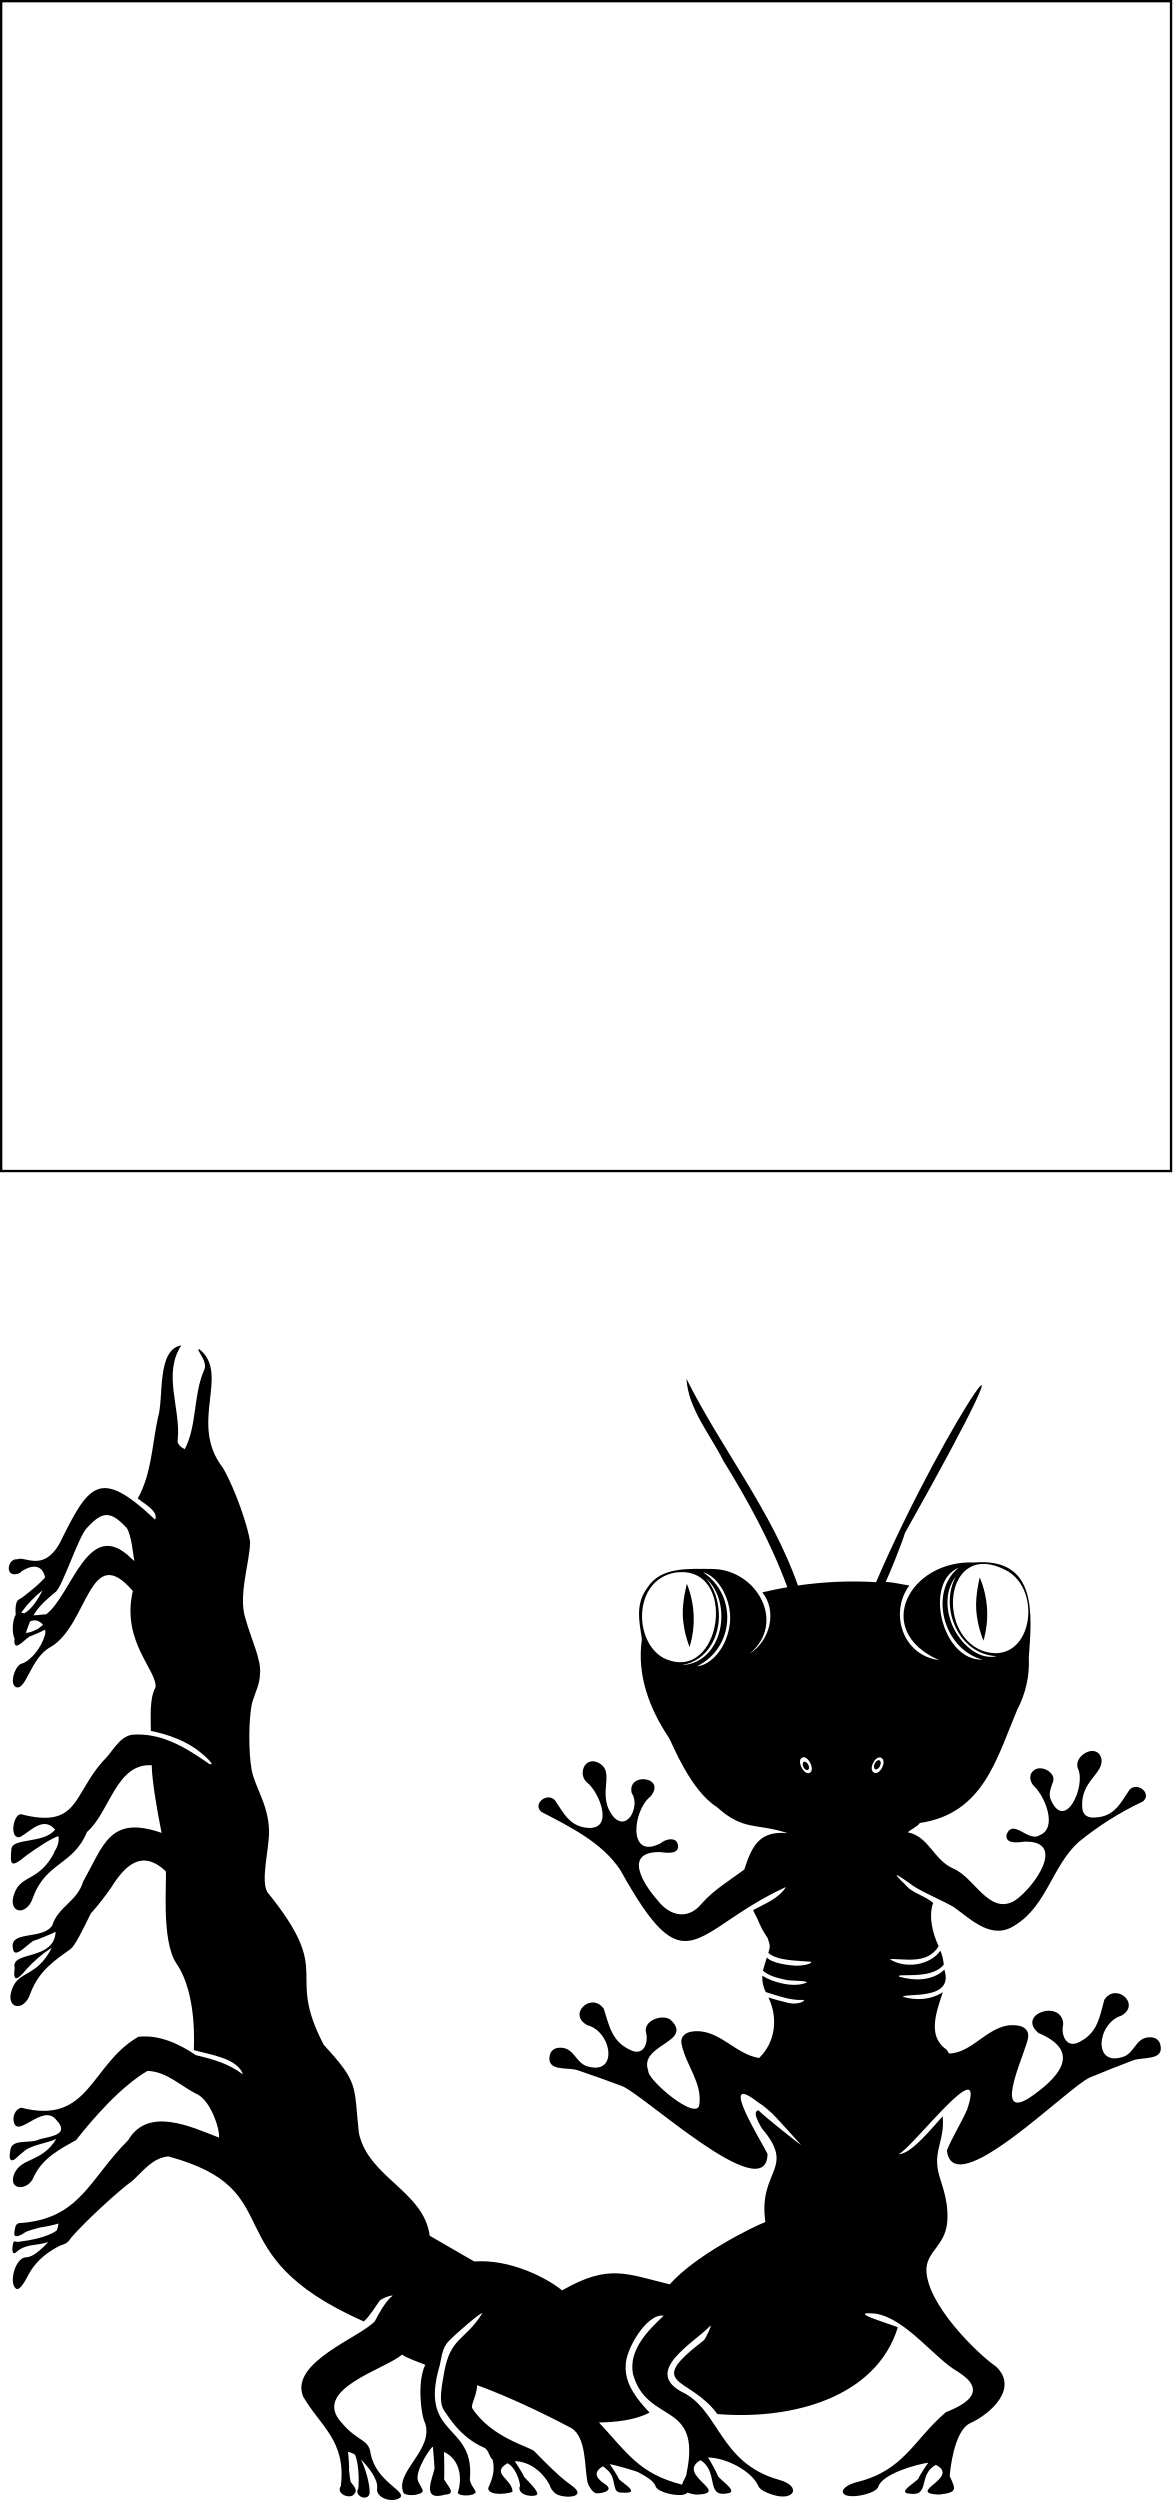
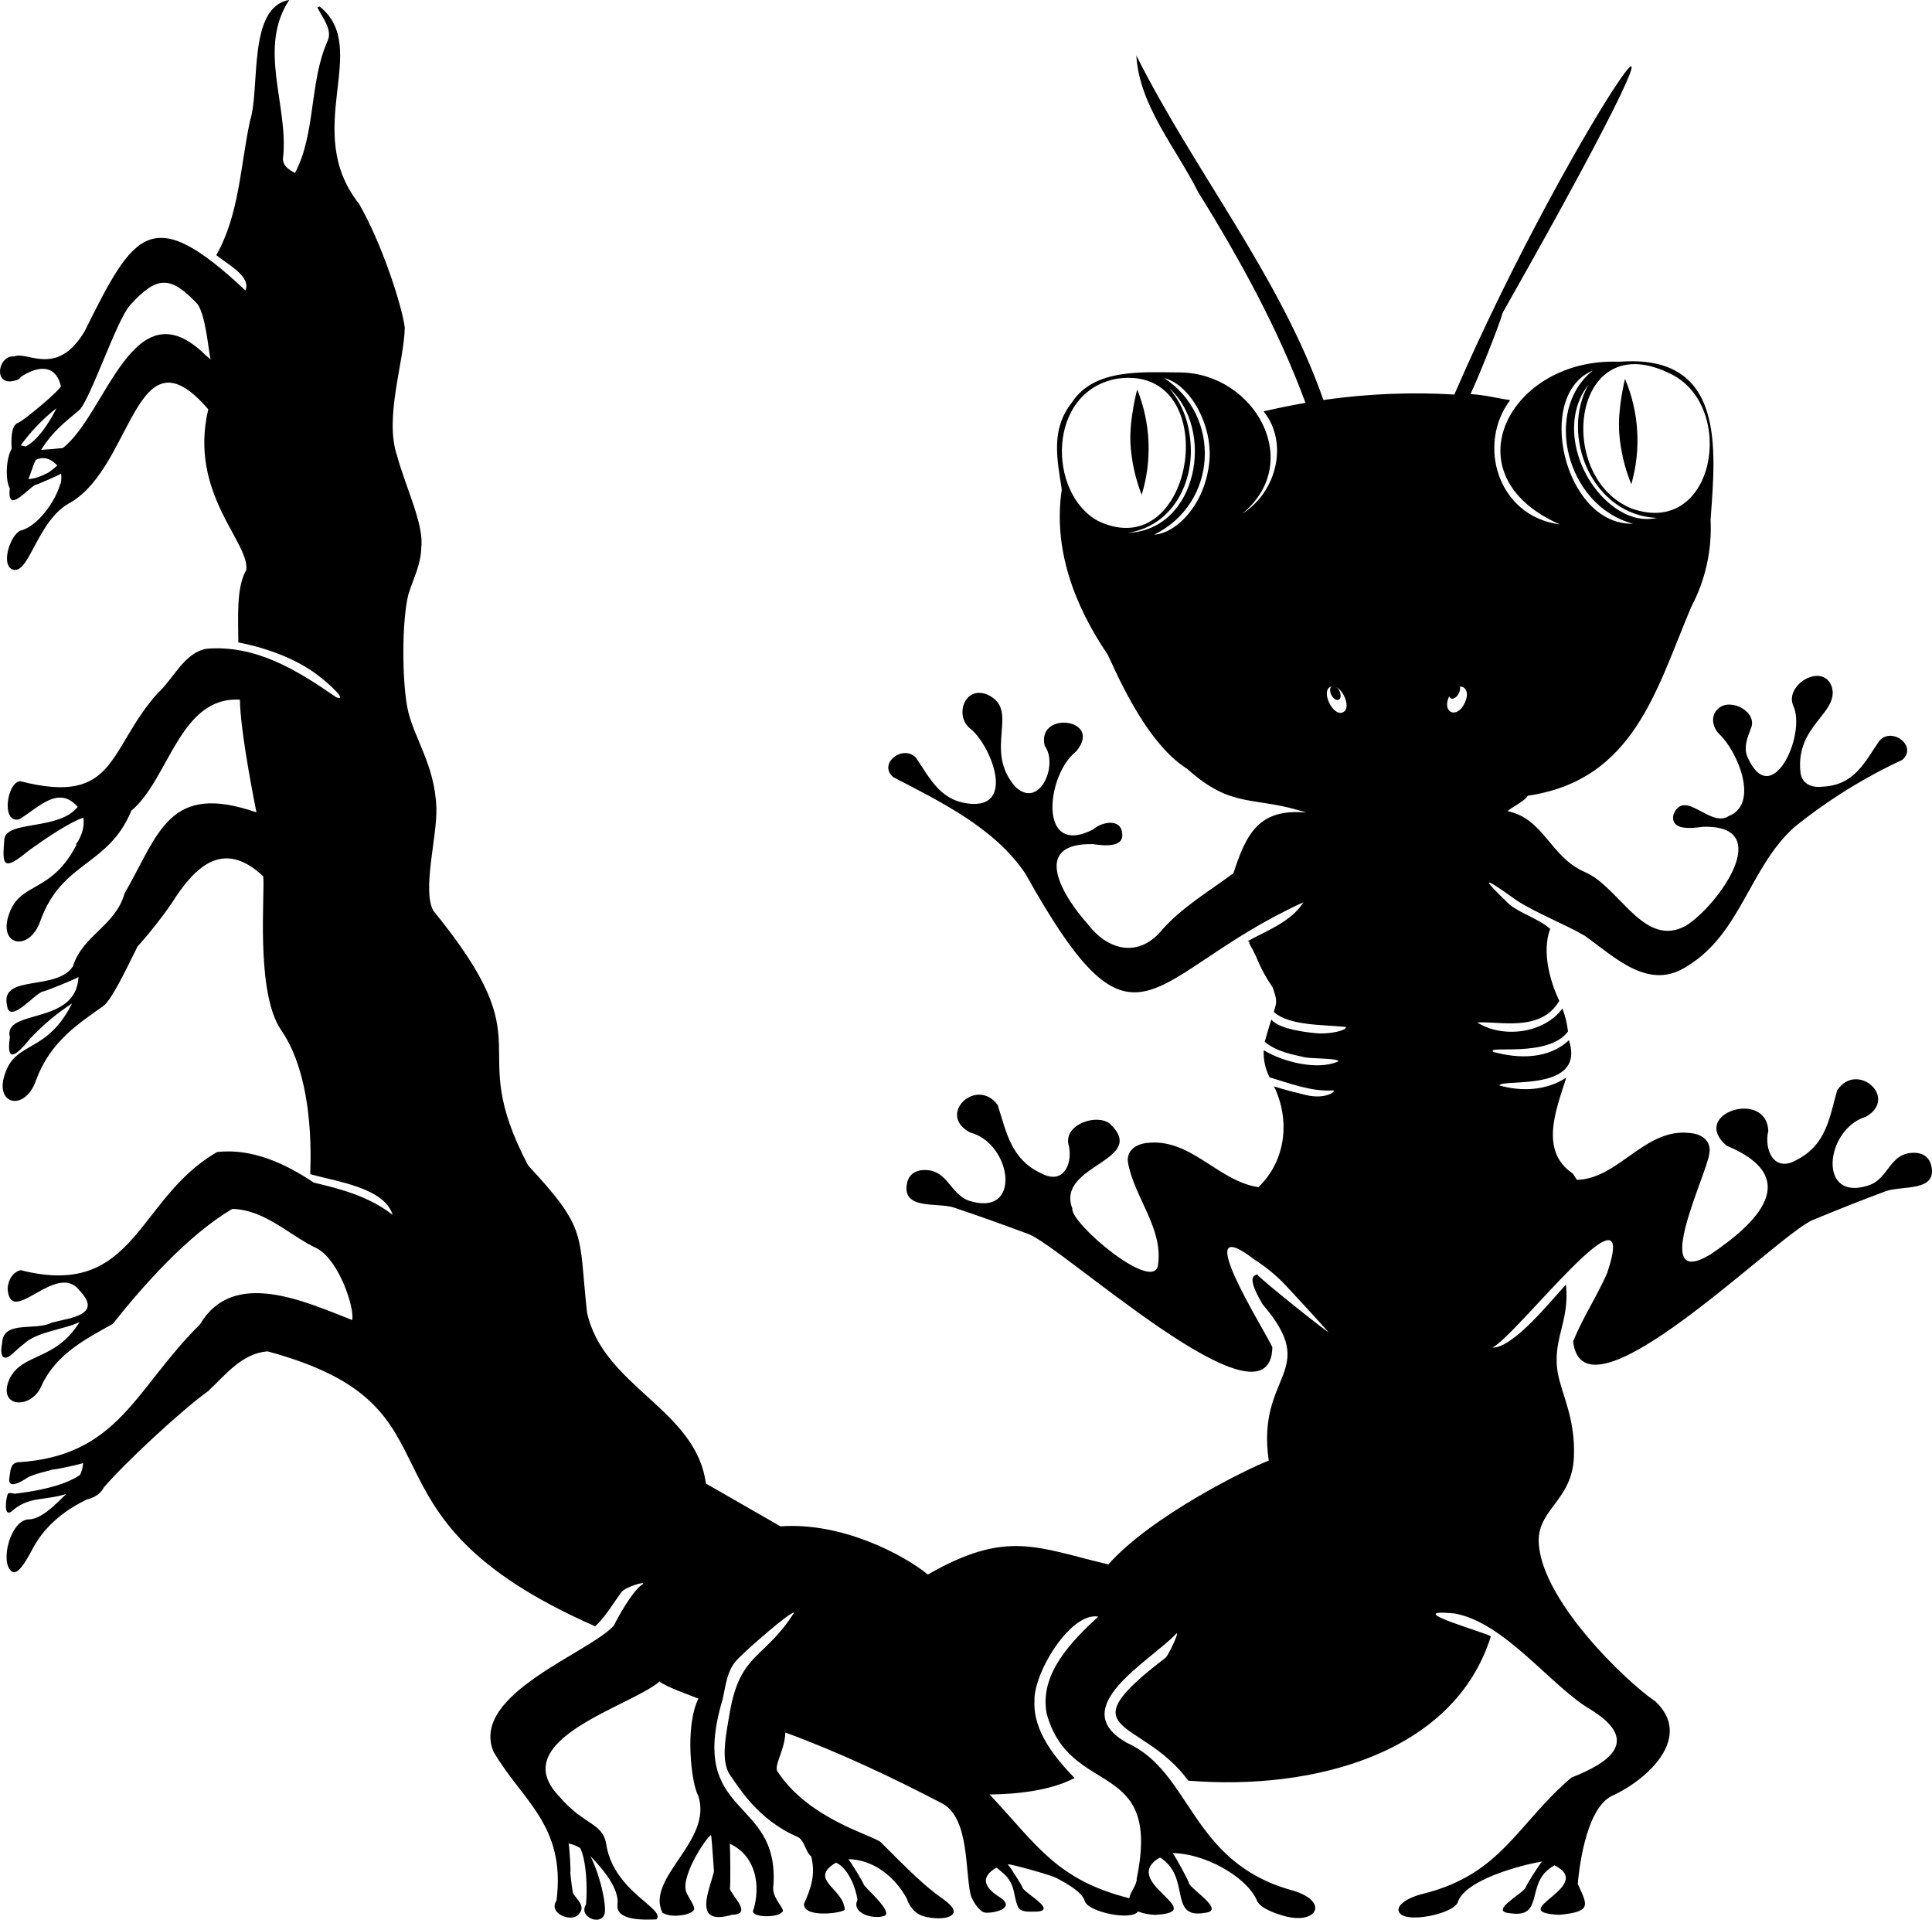
- <svg xmlns="http://www.w3.org/2000/svg" viewBox="0 0 1002 2137">
-   <defs>
-     <style>.cls-1{fill:none;stroke:#000;stroke-miterlimit:10;stroke-width:2px;}</style>
-   </defs>
-   <g id="base">
-     <rect class="cls-1" x="1" y="1" width="1000" height="1000" />
-   </g>
-   <g id="Newtapede">
-     <ellipse cx="749.27" cy="367.85" rx="4.21" ry="2.5" transform="translate(93.75 2024.4) rotate(-64.32)" />
-     <ellipse cx="688.15" cy="368.81" rx="2.32" ry="3.9" transform="translate(-91.53 1485.24) rotate(-26.41)" />
-     <path d="M836.77,207.75s-3.78,14.8-3,27.27A87.12,87.12,0,0,0,840,261.77a81.25,81.25,0,0,0-3.18-54Z" transform="translate(0.69 1140.69)" />
-     <path d="M586.45,213.14s-4,14.74-3.49,27.21a86.85,86.85,0,0,0,5.78,26.85,81,81,0,0,0-2.29-54.06Z" transform="translate(0.69 1140.69)" />
-     <path d="M186.5,686.11v0a.07.07,0,0,1,0,.05Z" transform="translate(0.69 1140.69)" />
-     <path d="M991.15,607c-1.24-4.59-5-6.77-10.64-6.13-10.21,1.13-11.27,12.4-20.12,16.24-27.5,10.19-23.47-28.55-2.51-34.8,17-9.75-4.56-28.79-14.59-13.6-3.93,14-5.44,28-20.94,35.87-11.61,6.54-16.39-5.94-14.18-15-.85-21.63-40.2-9-21.33,7.49,39.42,16.5,15.72,39.74-8.38,56-31.1,18.6-1.39-41.63-.34-52,1.07-5.79-3.1-9.87-9.75-10.43-23.1-2.91-36.51,23.61-57.79,24-.62-1.11-1.37-2.15-2.05-3.22l0,0c-16.88-11.49-8.83-32-3.32-49.22-10,6.61-22.72,7.31-34.1,4,1.17-3.6,44.32,3.75,35.43-23.22-10.22,9.81-25.64,9.65-38.63,6-3.57-3.56,28.1,3.23,38.16-10.44a47.68,47.68,0,0,0-2.83-11.81C794,539.56,773,542.37,759.8,534c10.85-.88,32.33,5.32,41.84-11.13-5.09-10.67-8.86-25.61-4.66-36.95-6.18-5.31-14.26-7.43-20.65-12.36-12.88-12.55-16.56-16.79,3.84-2,10.82,6.84,23.78,11.73,34.44,17.93,15.43,11,32.74,28.84,52.52,15.4,27-16.62,31.62-50.65,54.23-71.05a265,265,0,0,1,55-34.67c8-6.84-4.86-17.1-11.52-10-7.59,11.11-12.71,22.94-29.07,23.7-6.53.79-10.88-2.14-11.3-7.89-2.25-23.54,19.48-29.7,16.13-43-4.16-13.23-24.11-1.82-19.88,9.11,7.2,14.47-11.06,55.17-23.42,26.11-1.74-4.87.2-9.49,1.89-14.12C903,374.58,888.74,367,882.55,373c-3.86,3.25-3.18,9.3.73,13.15,9.37,9,20.39,35.84,4.62,41.93-9.51,6.23-22.38-14.51-28.1-.84-1.78,8.45,9.31,7.13,14.83,6.33,37.82-1.31,7.76,40.53-8.45,50.72-21.52,12-34-20.2-51.77-27.61-17.32-7.6-20.81-27.45-39.19-31.14,2.4-2.24,8.56-4.94,10.31-7.92,54.45-8,65.66-55.1,83.38-97A86.54,86.54,0,0,0,878.75,276c2.64-36.61,7.72-85.4-46.65-81.08-55.19-2.35-87.68,58-30.12,83.45-31.75-4.17-42.42-41.07-25.34-63.78-8.29-1.22-12-2.52-20.22-3.1,2.75-5.54,14.17-33.72,16.41-41.76,130.64-232,36.4-100.08-24.64,42a329.33,329.33,0,0,0-66.81,2.87c-22-63.28-65.71-117.27-95.3-176.75,1.53,25.86,20.17,47.31,31.59,70.23,20.87,33.7,40.88,70.36,54.65,108-7.13,1.22-14.25,2.7-21.36,4.36,12.72,15.76,7,41.19-11,52.56,32-26.35,6.39-72-31.49-72.53-19.08-.09-44-2.24-55.34,15.47-11,13.92-7.44,29.06-5.12,44.61-4.47,30.38,6.27,59.22,23.32,84.58,2.24,3.71,18,44.55,40.63,58.73,23.22,21,33.74,13.53,60.68,22.44-24-2.3-30.58,10.72-37.13,31.11-12.3,9.17-25.92,17.28-36,28.64-11.71,14.76-27.51,11.5-38.12-2.42-12.45-13.93-29.76-41.85,2.51-41.16,5.52.81,16.6,2.13,14.82-6.32-1.24-7.1-10.79-4.81-14.71-1.2-28.5,14.68-23.73-28.26-8.77-39.9,14.5-17-20.27-21.35-15.93-3,7.1,9.56-2.5,32.71-14.9,21.09-16.94-19.45,3-39.66-14.53-47.47-11.8-4.59-16.62,11.48-8.34,17.67,9.85,8,22.64,39.08,1.19,38.5-16.33-.75-21.5-12.61-29.07-23.71-6.62-7.08-19.6,3.14-11.51,10,24.4,12.72,51.84,26.23,67.31,49.49,57.42,103.47,61.21,51.66,141.68,14.7-5.95,9.72-18,14.28-27.9,19.66-1.51.76,1.75.32.19,1.11,6.57,12,4,10.62,12.12,23,2.49,7.26,1.94,7.38.52,12.5,7.75,7.07,25.17,6.5,35.23,7.56,4.25-.22-.48,3.46-11.78,3.46-5.71-.36-20.49-2-24.69-7.09-1,2.81-3.26,10.85-3.36,11.36,5.66,4.9,13.37,6.38,20.55,8,3.46.68,18.52.48,16.79,2.16-10.74,4.62-28,.18-37.88-5.83a27.77,27.77,0,0,0,2.94,13.9c10.32,3.09,21,7.34,32,6.74,3-.38-2.6,5-13.57,2.33-5.42-1.33-10.83-2.71-16.14-4.42,8.33,17.17,6.16,38.1-7.95,51.71-20.78-3.11-34.49-25.49-57-22.65-6.62.78-10.61,5-9.29,10.75,3.48,17.61,17.79,33.15,15.19,51.67-1.81,15.14-44.65-21.13-43.66-28.85-8.53-22.56,39.26-24.26,19.14-43.49-6.72-5.24-22.86.22-21.2,10.14,2.61,9-1.64,21.63-13.52,15.48-15.81-7.29-17.94-21.25-22.46-35.15-10.57-14.79-31.45,4.83-14,14.07,21.2,5.53,26.92,44.13-1,34.87-9-3.55-10.55-14.77-20.81-15.57-5.61-.45-9.32,1.85-10.37,6.48-3,14.11,15.16,10,23.61,12.63,12.69,4.26,25.26,8.82,37.75,13.5,16.41,5.13,123.8,105.43,124.82,58.23-4-8.85-43.39-71.48-9-44.87A83.34,83.34,0,0,1,662.4,669h0c7.24,7.85,14.43,15.68,21.48,23.66,1.64,1.91-31.82-24.65-36.39-29.58-.65,1-6.06,0,2.89,15.36,30,35.11-3.27,35.4,3.17,80.27-9.95,3.74-59.45,28-81.74,53.25-36.44-8.66-51.75-18.07-92,5.19-12.76-10.5-44.4-27.05-75.1-24.71l-38.07-22c-5-38.25-52.55-49.72-60.57-87.92-4.4-40.4.49-42.31-30-75.24-33.76-64.69,10.15-58.55-48.34-130.74-5.76-10.5,2-38,1.56-52.57-.66-22.62-12.15-36.8-14.93-52.13-2.57-14.21-2.8-43.49.62-57.57,2.93-9.32,6.38-15.41,6.57-24.07,1.46-11.8-7.84-30.47-12.39-47.25-6.55-19.59,3.74-48.3,3.94-65.63-1.5-11.58-11.84-43.49-23.29-63.41C160.14,76,196.4,34,169.79,12.62l-1.15.48c2.72,5.57,7.87,11.48,5.17,17.31-9.33,21-6,47.71-16.59,67.66-3.59-1.86-6.92-4.4-5.93-8.78,2.4-26.67-13-55.52,3-80-21.41,3.67-14.71,45.37-20,61.9-5,23.26-5.45,48.09-17.21,69,5.15,4.37,18,10.89,14.83,18.12-48.06-45.41-56.68-30.19-82,21-14.22,23.9-29.3,9.82-35.84,12.87-7.68-.9-10.71,13.28-1.9,12.83,1.88-.36,4.16-.45,5.22-2.28,7.35-5,17.46-7.64,20.4,4.58l.12-.08c.27,1.73-19,17.92-21.89,19-3.87,1.2-3.56,9.74-3.3,13.39-2.9,4.71-3.33,16-1,20.24-1.4,13.57,8.45.69,13.13-1.82.55.11,11.59-4.76,13.06-5.74a13.38,13.38,0,0,1-.28,5.21l-.17.16c-2.46,8.86-11,20.91-19.36,23.64-5.66.8-11.33,17.75-5,20.17,8.54,3.24,12.51-25.51,29.57-34.34,32.13-18.91,33.06-91.29,70.19-47.82-10.13,43.13,21.2,68.2,19.38,82.41-5.23,9.17-4,24.8-4,37.19,14.8,2.89,31.13,8.84,42.6,18.51h0c3.33,2.51,13.7,12,7.27,9.62-19.85-13.84-40.91-27-66.14-24.87-11.47,2.14-16.77,15.46-24.86,22.77-25.56,28.8-20.59,57.9-70,45.12-6.75.33-10,21.91-.52,19.56,9.93-6,19.91-17.72,29.83-6.41-9.5,12.3-36.33,6.79-37.39,16.64-1.16,13.69-.64,16.64,12.43,5.82,8-5.76,20.22-14.26,27.81-16.9.85,4.77-1,10.07-4,14l.7-.47c-12.85,25.51-28.6,19.16-34.41,35.5-6.33,16.88,10.4,20.19,15.88,3.72,11-30.63,34.48-27.67,46.26-56.3,19.27-16.26,24.66-58.86,55.31-57,.17,13.73,5,40.65,8.42,57.8C93,410.62,88.06,436.4,70.34,467.72,65.45,484.62,49,489,44,505.16c-8.5,12.9-37.42,3.7-33.54,20.16,1.27,9.73,14.29-6.4,18.2-7.29.76.14,16.14-6.16,18.19-7.43-1.16,25.13-38.68,16-35,30.92C10,555,15,551.16,22.23,542.24a113.69,113.69,0,0,1,21.36-18.09c-12.76,25.58-28.25,19.16-34,35.49-6.25,16.82,10.22,20.25,15.67,3.72,7.26-19.56,21.09-28.5,34.38-38,3.83-2.92,10.46-16.45,17.29-30.4A225.38,225.38,0,0,0,94.21,473c11.69-18.74,26.19-33.59,46.8-14.14,1.16,6.76-4.22,59.43,9.15,78.9,18.57,27.06,14.52,73.82,14.86,74,13.81,3.84,37.67,7,41.95,20.82-12-9.3-25.57-13.06-40.21-16.52-14.17-9.6-31.41-17.75-49.24-15.69C76.37,624.14,76.19,676,17.47,661c-3.85.75-6.52,4.94-6.71,9.55,1.54,20.51,25-14.84,36.83,1.08,11.47,12.24-4.33,13.74-14.23,16.24-8.31,4.53-25-1.37-25.35,10.55-.68,3-.84,7.14,1.29,7.48,2.52.4,5.23-3.66,9.62-6.88,6.82-6.58,20.47-7.38,28.55-11.39-12.53,20.33-29.2,15.63-35.75,29.29-6.51,15,11.61,15.77,16.49,3.07,7.58-16.2,22.82-23.87,36.19-31.38C79,670,102.5,643,125.34,629.52c16.9.49,28.83,13.5,43.39,20.39,11.29,6.55,18.72,30.15,17.76,36.24v0l0,.09a.07.07,0,0,0,0-.05c0,.11-.05.23-.06.34-24.17-9.47-60.64-26.68-77.52,2.18-33.37,33.18-41.17,67.79-93.28,70.92-3.13.75-3.36,3.3-4,7.87-1.05,6.39,6.08,2.07,9.21,0,2.45-1.66,11.58-3.76,13.18-4.26.56.27,13.42-2.5,15.21-3.26A17.43,17.43,0,0,1,47.75,766c-8.41,5.94-23.55,8.53-33,9.65.23.34-3.49-1-3.9.2-1.14,3.23-2,11.77,1.86,9,8.86-8,16.25-5.42,27.86-9-5.44,5.49-12.59,12.92-19,13-9.2.19-14.88,21.82-8.73,26.69,3.05,2.4,7.36-5.28,10.69-11.59,7.18-13.57,18.6-20.85,27.44-25.21,1-.5,6.12-1.05,8.92-6.36C70.36,760,99.35,732.85,113,723.07c8.87-8.3,17-19.3,30.28-20.44,107,29.12,35.78,83,167,141.06,4.92-4.29,9.43-12,13.33-17.39,2.22-3.07,13.7-6.06,10.79-4.13-5.39,3.79-12.73,17.39-14.53,21.13-12.31,14-73.2,35.17-61.46,64.54,14.27,25,37.11,37.74,32.21,76.6-4.51,6.61,8,11.59,11.36,6.9,3.8-4-1.1-7.45-3-10.77-.75-3.74-1.17-9.14-1.36-10.35.36-.49-.4-13.26-.88-15.1a18.57,18.57,0,0,1,5.94,2.39c4.2,8.93,3.27,28.34,2.82,29.12h0c-3.71,6.2,7.48,10.79,9.45,4.91,1.26-2.57-1.08-17.63-7.07-29.89,6.32,6.51,14.75,16.78,13.79,24.62-1.26,8.88,14,12.91,19.91,7.81,4.76-5.5-21.14-13.82-25.47-37.61-1.56-12.4-10.89-9.82-24.43-25.83C264.39,901.69,328.5,884.79,343,872c3.59,2.83,15.49,7,19.82,8.75-7.18,14.46-3.52,43.87-.17,49.64,7.89,23.32-26.95,42.19-18.19,60.21,4.79,3.12,15.63,1,16.17-1.77.35-1.78-3.13-6.38-4-8.85-3.21-8.65,12.39-31.17,12.73-28.95.29,1.9,1.42,18.3,1.41,18.32-1.88,8.85-11.69,28.53,9.25,22.3,10.87-.18-.54-10-1.17-13.44.44-.34.2-21.24,0-23,13.78,6.48,15.54,22.08,12.12,33.65-2.62,4.13,11.08,4.59,14.14,1.77,3.38-1.44-5.42-7-4-14.17,3.07-45.93-44.11-34.09-25.89-95.32,1.68-7.41,2.14-15.27,8-21,4.91-5.14,26.66-24.23,28.4-23.5-14.93,23.78-27.23,20.39-32.63,50.41h0c-1.74,10.68-5.17,25.22-.13,32.71,4.56,6.46,14.14,23,34.34,31.87,3.88,1.7,4,7.51,7.15,10.12,2.29,9.12,0,16.15-3.68,24.27-.46,7.89,21.62,4.51,20.77,2.8-.76-10.81-18.89-15.21-4.47-23.92,6.22,2.84,10.18,12.93,10.9,19.11-3.31,7.19,8.76,10.29,13.93,8.12,4.16-2.17-10.07-14.39-10.73-16,.17-.52-6.48-11.52-7.84-13,13.08.2,24.15,9.42,29.95,20.47.72,2.63,3.34,7.15,7.95,8.67,5.38,1.77,14.72,1.91,15.76-1.81.9-3.17-6.56-7.61-9.19-9.69-8.89-7-17.16-15.46-27.78-26.26-4.36-3.83-36.66-11.68-52.82-36.47-1.82-2.79,3.92-11.27,4.06-19.9,27.85,10.26,56,23.74,80.61,36.74,13.12,8,11.06,34.45,13.78,46.18.66,2.83,3.95,8.45,7,9.4,2.65.83,18.15-1.65,7-8.35-8.21-5.55-8-10.36-1-14.56.32-.19,3.21,2.37,4.92,4,5.06,5.62,3.7,10.16,6.3,16.26,1.64,2.49,4.53,2.32,9.75,2.21,10.1-.75-6.3-9.38-7.45-12.13.15-.5-6.29-10.76-7.6-12.14,1.81-.18,22.06,5.57,24.73,7,6.92,3.71,13.16,7.49,14.53,11.85,1.5,5.6,23.72,10.34,27.18,5.37a26.35,26.35,0,0,0,8.71,1.74c28.71-1.51-19-17,2.45-29.44,16,9.89,4.07,31.74,22.79,28.41,11-1.09-6.89-11.82-8.09-15.33.17-.63-6.81-13.59-8.24-15.33,15.57.08,36.83,11.4,42.75,23.74.9,3.35,6.16,6.18,13.14,8.23,17.8,5.55,24.7-7.45,4.56-13-51.45-14.52-50.63-60.43-83.51-75.44h0c-32.12-17.9,11.31-41.69,24.83-56,2.37-2.49-3.82,11-5.34,12.24-51.86,39.81-12.3,30.2,11.56,63.06,63.82,5.26,135.54-14,154.2-73.94,1.17-1-48.32-14.65-18.54-11.85,25.93,4.59,49.78,38.09,69.91,49.59,24.54,15.51,10,26.68-10.28,34.62-27.77,23.9-35.57,49.56-75.45,59.6-8.58,2.05-14.28,6.43-12.25,9.55,3.09,6,28.37.72,29.94-5.47,3.75-11.1,32-18.89,42.81-20.57-1.43,1.51-8.45,12.69-8.28,13.24-1.3,3.1-19.1,12.33-8.13,13.23,18.54,2.92,7.09-16.3,22.87-24.54,21.39,10.85-26.35,24,2.36,25.38,17-1.64,14.3-5,9.42-15.89.37-4.19,3.45-38.4,17.43-45.12,18.22-8.33,41.55-30.09,22.18-48.46-14.7-9.91-60.17-53.54-59.51-83.56.84-15.67,17-20.3,17.94-41.83.83-19.55-6.06-31.88-8.08-42.5-3.33-17.56,6.06-26.57,4-46-7.85,8.49-27,32.72-37.6,32.35,11.81-5.15,76.06-90.54,58.62-38.26-5.16,11.89-12.52,23-17.35,35.05,5.24,46,103.94-54.73,122.22-62.31,12.3-5.1,24.66-10.07,37.16-14.75C976.48,617.44,994.74,621,991.15,607Zm-161.3-337.3c-18.88-13.65-28.17-44.08-13.34-63-14.58,26.13,1.82,66.89,34.9,68.34C843.16,276.82,836.15,274.14,829.85,269.72Zm28.87-68.42c33.54,16.92,22.25,84-20,69C798.84,254.33,808.07,175.42,858.72,201.3Zm-39.94-1.88c-25.62,20.42-13.64,69.51,20.42,78.6C804.11,279,788.76,211.69,818.78,199.42ZM566.56,276.6c-25.69-14-26.33-66.31,9.62-73C631.32,195.48,616.56,300.61,566.56,276.6Zm47.22-38.52c-.59-10.75-3.5-20.76-11-29.65,23.61,21.11,14.74,72.71-20.94,74.27C604.68,279,614.84,257.15,613.78,238.08Zm9.55,7.54c-2,22.86-17.26,37.43-28.16,38,32.35-16,34.56-60.82,5.1-80.33C613.87,206.74,624.9,227.89,623.33,245.62ZM17.43,237.8a94.47,94.47,0,0,1,18.24-19.07C32.08,226,26.35,235.06,20,238.39,19.13,238.18,18.29,237.94,17.43,237.8Zm14.24,13.89c-4,2.11-7.12,3.25-10.36,3.44,1.42-3.12,2.24-6.86,3.78-9.84C29,243.41,32.64,244.46,36,248,36.19,248.26,33.45,250.42,31.67,251.69Zm79.82-60.31c-36.74-36.33-50.37,30.56-72.63,47.81-3.68.4-7.36.68-11,.95,5.86-9.57,12.3-14.34,19.39-20.4,5.53-5,19.14-46.22,25.81-53.73,13.87-15.49,20.8-15.34,34.52-.66,4.33,6.16,5.64,24.87,6.65,28.36C113.31,192.92,112.4,192.15,111.49,191.38Zm474.72,782c-.06,3.36-3.21,6.39-3.8,9.84-37-9.41-47.08-27.42-71.12-53.18,14-.18,31-1.93,43.27-8.45-10.15-10.64-21.18-24.16-20.4-39.53h0c-.63-14.13,18.29-45.77,32.48-43.28-13.88,12.93-30.21,29.67-26.24,49.93C552.54,932.36,599.18,910.65,586.21,973.37ZM691.36,374.76c-5,2.47-11.46-10.93-6.3-13.07C690.06,359.22,696.52,372.62,691.36,374.76Zm62.1-4.8c-3.91,8.57-12,5-7.9-3.47C749.46,357.92,757.51,361.46,753.46,370Z" transform="translate(0.69 1140.69)" />
-     <path d="M33.14,218.53" transform="translate(0.69 1140.69)" />
-   </g>
+ <svg xmlns="http://www.w3.org/2000/svg" id="Newtapede" viewBox="0 0 991.43 984.94">
+   <ellipse cx="749.27" cy="367.85" rx="4.21" ry="2.5" transform="translate(90.18 870.4) rotate(-64.32)" />
+   <ellipse cx="688.15" cy="368.81" rx="2.32" ry="3.9" transform="translate(-95.11 331.24) rotate(-26.41)" />
+   <path d="M836.77,207.75s-3.78,14.8-3,27.27A87.12,87.12,0,0,0,840,261.77a81.25,81.25,0,0,0-3.18-54Z" transform="translate(-2.88 -13.31)" />
+   <path d="M586.45,213.14s-4,14.74-3.49,27.21a86.85,86.85,0,0,0,5.78,26.85,81,81,0,0,0-2.29-54.06Z" transform="translate(-2.88 -13.31)" />
+   <path d="M186.5,686.11v0a.07.07,0,0,1,0,.05Z" transform="translate(-2.88 -13.31)" />
+   <path d="M993.84,611c-1.25-4.59-5.09-6.77-10.71-6.13-10.28,1.13-11.35,12.4-20.26,16.24-27.69,10.19-23.63-28.55-2.53-34.8,17.08-9.75-4.59-28.79-14.69-13.6-4,14-5.47,28-21.08,35.87-11.69,6.54-16.5-5.94-14.27-15-.86-21.63-40.48-9-21.48,7.49,39.69,16.5,15.83,39.74-8.44,56-31.31,18.6-1.39-41.63-.34-52,1.08-5.79-3.12-9.87-9.81-10.43-23.26-2.91-36.76,23.61-58.18,24-.63-1.11-1.39-2.15-2.07-3.22l0,0c-17-11.49-8.89-32-3.34-49.22-10.07,6.61-22.88,7.31-34.34,4,1.18-3.6,44.62,3.75,35.68-23.22-10.3,9.81-25.82,9.65-38.9,6-3.59-3.56,28.3,3.23,38.43-10.44a47.26,47.26,0,0,0-2.86-11.81c-9.32,12.73-30.46,15.54-43.71,7.19,10.92-.88,32.55,5.32,42.12-11.13-5.12-10.67-8.91-25.61-4.69-36.95-6.22-5.31-14.36-7.43-20.79-12.36-13-12.55-16.67-16.79,3.87-2,10.89,6.84,23.94,11.73,34.67,17.93,15.54,11,33,28.84,52.88,15.4,27.18-16.62,31.83-50.65,54.6-71.05A267.06,267.06,0,0,1,979,403.22c8.09-6.84-4.89-17.1-11.59-10-7.65,11.11-12.81,22.94-29.27,23.7-6.58.79-11-2.14-11.38-7.89-2.27-23.54,19.61-29.7,16.24-43-4.19-13.23-24.28-1.82-20,9.11,7.25,14.47-11.13,55.17-23.58,26.11-1.75-4.87.2-9.49,1.91-14.12,3.84-8.55-10.55-16.18-16.77-10.18-3.9,3.25-3.21,9.3.73,13.15,9.43,9,20.53,35.84,4.65,41.93-9.57,6.23-22.53-14.51-28.29-.84-1.79,8.45,9.37,7.13,14.92,6.33,38.08-1.31,7.82,40.53-8.5,50.72-21.67,12-34.23-20.2-52.12-27.61-17.44-7.6-20.95-27.45-39.46-31.14,2.42-2.24,8.62-4.94,10.38-7.92,54.83-8,66.11-55.1,83.95-97A86.11,86.11,0,0,0,880.68,280c2.65-36.61,7.77-85.4-47-81.08-55.57-2.35-88.28,57.95-30.32,83.45-32-4.17-42.71-41.07-25.52-63.78-8.35-1.22-12-2.52-20.36-3.1,2.77-5.54,14.27-33.72,16.53-41.76,131.53-232,36.64-100.08-24.81,42A333.77,333.77,0,0,0,682,218.53c-22.12-63.28-66.16-117.27-96-176.75,1.54,25.86,20.32,47.31,31.81,70.23,21,33.7,41.16,70.36,55,108-7.18,1.22-14.34,2.7-21.5,4.36,12.8,15.76,7.06,41.19-11,52.56,32.2-26.35,6.44-72-31.7-72.53-19.21-.09-44.29-2.24-55.71,15.47-11,13.92-7.5,29.06-5.16,44.61-4.5,30.38,6.32,59.22,23.48,84.58,2.25,3.71,18.1,44.55,40.9,58.73,23.39,21,34,13.53,61.1,22.44-24.19-2.3-30.8,10.72-37.39,31.11-12.38,9.17-26.1,17.28-36.27,28.64-11.79,14.76-27.7,11.5-38.38-2.42-12.54-13.93-30-41.85,2.52-41.16,5.56.81,16.72,2.13,14.93-6.32-1.25-7.1-10.87-4.81-14.81-1.2-28.7,14.68-23.89-28.26-8.83-39.9,14.59-17-20.41-21.35-16-3,7.15,9.56-2.52,32.71-15,21.09-17.06-19.45,3-39.66-14.63-47.47-11.88-4.59-16.74,11.48-8.4,17.67,9.92,8,22.8,39.08,1.2,38.5-16.44-.75-21.65-12.61-29.27-23.71-6.66-7.08-19.73,3.14-11.59,10,24.57,12.72,52.19,26.23,67.77,49.49,57.82,103.47,61.63,51.66,142.64,14.7-6,9.72-18.15,14.28-28.08,19.66-1.52.76,1.75.32.19,1.11,6.61,12,4.06,10.62,12.2,23,2.5,7.26,1.95,7.38.53,12.5,7.8,7.07,25.34,6.5,35.46,7.56,4.29-.22-.48,3.46-11.86,3.46-5.75-.36-20.62-2-24.85-7.09-1,2.81-3.28,10.85-3.39,11.36,5.7,4.9,13.47,6.38,20.69,8,3.48.68,18.65.48,16.9,2.16-10.81,4.62-28.19.18-38.13-5.83a27.58,27.58,0,0,0,3,13.9c10.39,3.09,21.15,7.34,32.19,6.74,3-.38-2.63,5-13.67,2.33-5.45-1.33-10.9-2.71-16.25-4.42,8.39,17.17,6.21,38.1-8,51.71-20.92-3.11-34.73-25.49-57.43-22.65-6.66.78-10.68,5-9.35,10.75,3.5,17.61,17.91,33.15,15.29,51.67-1.82,15.14-45-21.13-44-28.85-8.58-22.56,39.53-24.26,19.27-43.49-6.76-5.24-23,.22-21.34,10.14,2.63,9-1.65,21.63-13.61,15.48-15.92-7.29-18.06-21.25-22.61-35.15-10.65-14.79-31.67,4.83-14.1,14.07,21.34,5.53,27.11,44.13-1,34.87-9.07-3.55-10.62-14.77-20.95-15.57-5.64-.45-9.38,1.85-10.44,6.48-3,14.11,15.26,10,23.77,12.63,12.78,4.26,25.43,8.82,38,13.5,16.52,5.13,124.64,105.43,125.67,58.23-4-8.85-43.69-71.48-9.07-44.87A83.67,83.67,0,0,1,662.85,673h0c7.3,7.85,14.54,15.68,21.63,23.66,1.66,1.91-32-24.65-36.64-29.58-.65,1-6.1,0,2.91,15.36,30.22,35.11-3.29,35.4,3.2,80.27-10,3.74-59.86,28-82.3,53.25-36.69-8.66-52.1-18.07-92.62,5.19-12.84-10.5-44.69-27.05-75.61-24.71l-38.32-22c-5-38.25-52.91-49.72-61-87.92-4.43-40.4.5-42.31-30.19-75.24-34-64.69,10.22-58.55-48.67-130.74-5.8-10.5,2-38,1.58-52.57-.67-22.62-12.24-36.8-15-52.13-2.59-14.21-2.82-43.49.62-57.57,3-9.32,6.43-15.41,6.62-24.07,1.47-11.8-7.89-30.47-12.47-47.25-6.6-19.59,3.76-48.3,4-65.63-1.51-11.58-11.92-43.49-23.45-63.41C157.18,80,193.69,38,166.89,16.62l-1.15.48c2.73,5.57,7.92,11.48,5.21,17.31-9.39,21-6,47.71-16.71,67.66-3.61-1.86-7-4.4-6-8.78,2.42-26.67-13.12-55.52,3.06-80C129.78,17,136.52,58.68,131.2,75.21c-5,23.26-5.48,48.09-17.32,69,5.18,4.37,18.15,10.89,14.93,18.12-48.38-45.41-57.07-30.19-82.53,21C32,207.23,16.78,193.15,10.2,196.2,2.47,195.3-.58,209.48,8.29,209c1.89-.36,4.18-.45,5.25-2.28,7.4-5,17.58-7.64,20.55,4.58l.12-.08c.26,1.73-19.1,17.92-22,19-3.9,1.2-3.59,9.74-3.33,13.39-2.92,4.71-3.35,16-1,20.24-1.41,13.57,8.5.69,13.22-1.82.54.11,11.66-4.76,13.15-5.74a13.59,13.59,0,0,1-.29,5.21l-.17.16c-2.48,8.86-11.1,20.91-19.49,23.64-5.71.8-11.41,17.75-5,20.17,8.6,3.24,12.6-25.51,29.78-34.34,32.34-18.91,33.28-91.29,70.67-47.82-10.2,43.13,21.34,68.2,19.5,82.41-5.27,9.17-4.07,24.8-4.07,37.19,14.91,2.89,31.34,8.84,42.9,18.51h0c3.34,2.51,13.78,12,7.32,9.62-20-13.84-41.19-27-66.59-24.87-11.56,2.14-16.88,15.46-25,22.77C58,397.79,63,426.89,13.27,414.11c-6.8.33-10,21.91-.52,19.56,10-6,20-17.72,30-6.41-9.57,12.3-36.57,6.79-37.65,16.64-1.16,13.69-.64,16.64,12.52,5.82,8-5.76,20.36-14.26,28-16.9.85,4.77-1,10.07-4,14l.71-.47c-12.94,25.51-28.79,19.16-34.65,35.5-6.37,16.88,10.47,20.19,16,3.72C34.76,455,58.4,457.91,70.27,429.28,89.66,413,95.09,370.42,126,372.3c.17,13.73,5.07,40.65,8.48,57.8-44.89-15.48-49.81,10.3-67.66,41.62-4.92,16.9-21.45,21.27-26.54,37.44-8.56,12.9-37.67,3.7-33.76,20.16,1.27,9.73,14.38-6.4,18.32-7.29.76.14,16.24-6.16,18.31-7.43-1.16,25.13-38.94,16-35.2,30.92C6,559,11,555.16,18.33,546.24a114.17,114.17,0,0,1,21.51-18.09C27,553.73,11.4,547.31,5.65,563.64c-6.29,16.82,10.29,20.25,15.78,3.72,7.31-19.56,21.23-28.5,34.61-38,3.86-2.92,10.53-16.45,17.41-30.4A228.08,228.08,0,0,0,90.81,477c11.76-18.74,26.36-33.59,47.11-14.14,1.17,6.76-4.25,59.43,9.21,78.9,18.7,27.06,14.62,73.82,15,74,13.91,3.84,37.93,7,42.24,20.82-12.09-9.3-25.75-13.06-40.48-16.52-14.27-9.6-31.63-17.75-49.57-15.69C72.85,628.14,72.66,680,13.54,665c-3.87.75-6.57,4.94-6.75,9.55,1.54,20.51,25.12-14.84,37.08,1.08,11.54,12.24-4.37,13.74-14.33,16.24C21.17,696.35,4.36,690.45,4,702.37c-.69,3-.85,7.14,1.29,7.48,2.55.4,5.27-3.66,9.69-6.88,6.87-6.58,20.61-7.38,28.74-11.39-12.61,20.33-29.39,15.63-36,29.29-6.56,15,11.68,15.77,16.6,3.07,7.63-16.2,23-23.87,36.43-31.38,14.69-18.57,38.36-45.58,61.36-59,17,.49,29,13.5,43.68,20.39,11.37,6.55,18.85,30.15,17.88,36.24v0l0,.09a.07.07,0,0,0,0-.05c0,.11-.05.23-.06.34-24.33-9.47-61.05-26.68-78.05,2.18C72,725.85,64.15,760.46,11.69,763.59c-3.15.75-3.38,3.3-4,7.87-1.06,6.39,6.12,2.07,9.27,0,2.47-1.66,11.67-3.76,13.28-4.26.56.27,13.51-2.5,15.31-3.26A17.23,17.23,0,0,1,44,770c-8.47,5.94-23.72,8.53-33.23,9.65.23.34-3.51-1-3.92.2-1.15,3.23-2,11.77,1.87,9,8.92-8,16.36-5.42,28.05-9-5.48,5.49-12.68,12.92-19.14,13-9.26.19-15,21.82-8.78,26.69,3.07,2.4,7.41-5.28,10.76-11.59,7.23-13.57,18.73-20.85,27.63-25.21,1-.5,6.16-1.05,9-6.36C66.79,764,96,736.85,109.67,727.07c8.93-8.3,17.13-19.3,30.48-20.44,107.74,29.12,36,83,168.11,141.06,4.95-4.29,9.49-12,13.41-17.39,2.23-3.07,13.79-6.06,10.86-4.13-5.42,3.79-12.81,17.39-14.62,21.13-12.39,14-73.7,35.17-61.88,64.54,14.37,25,37.36,37.74,32.43,76.6-4.54,6.61,8,11.59,11.44,6.9,3.82-4-1.11-7.45-3-10.77-.75-3.74-1.18-9.14-1.36-10.35.36-.49-.4-13.26-.89-15.1a18.77,18.77,0,0,1,6,2.39c4.23,8.93,3.3,28.34,2.84,29.12h0c-3.74,6.2,7.53,10.79,9.51,4.91,1.27-2.57-1.08-17.63-7.11-29.89,6.36,6.51,14.84,16.78,13.88,24.62-1.27,8.88,14.6,8,20,7.81,4.8-5.5-21.27-13.82-25.64-37.61-1.57-12.4-11-9.82-24.59-25.83-27.38-28.94,37.17-45.84,51.76-58.59,3.62,2.83,15.6,7,20,8.75-7.23,14.46-3.55,43.87-.18,49.64,8,23.32-27.13,42.19-18.3,60.21,4.81,3.12,15.73,1,16.27-1.77.36-1.78-3.14-6.38-4.07-8.85-3.23-8.65,12.48-31.17,12.82-28.95.3,1.9,1.43,18.3,1.42,18.32-1.89,8.85-11.77,28.53,9.32,22.3,10.94-.18-.54-10-1.18-13.44.45-.34.2-21.24,0-23,13.88,6.48,15.64,22.08,12.2,33.65-2.64,4.13,11.16,4.59,14.24,1.77,3.4-1.44-5.46-7-4.07-14.17,3.09-45.93-44.41-34.09-26.07-95.32,1.69-7.41,2.16-15.27,8.09-21,4.94-5.14,26.84-24.23,28.59-23.5-15,23.78-27.41,20.39-32.86,50.41h0c-1.75,10.68-5.19,25.22-.13,32.71,4.6,6.46,14.24,23,34.58,31.87,3.9,1.7,4,7.51,7.2,10.12,2.3,9.12,0,16.15-3.71,24.27-.45,7.89,21.78,4.51,20.92,2.8-.77-10.81-19-15.21-4.5-23.92,6.26,2.84,10.24,12.93,11,19.11-3.33,7.19,8.82,10.29,14,8.12,4.19-2.17-10.14-14.39-10.79-16,.16-.52-6.53-11.52-7.9-13,13.16.2,24.31,9.42,30.15,20.47.73,2.63,3.37,7.15,8,8.67,5.42,1.77,14.82,1.91,15.88-1.81.9-3.17-6.61-7.61-9.26-9.69-8.95-7-17.27-15.46-28-26.26-4.39-3.83-36.91-11.68-53.18-36.47-1.83-2.79,3.95-11.27,4.09-19.9,28,10.26,56.34,23.74,81.16,36.74,13.21,8,11.13,34.45,13.87,46.18.66,2.83,4,8.45,7.06,9.4,2.67.83,18.27-1.65,7.09-8.35-8.26-5.55-8.06-10.36-1-14.56.32-.19,3.23,2.37,4.95,4,5.1,5.62,3.73,10.16,6.35,16.26,1.65,2.49,4.56,2.32,9.82,2.21,10.16-.75-6.35-9.38-7.51-12.13.16-.5-6.33-10.76-7.65-12.14,1.82-.18,22.21,5.57,24.9,7,7,3.71,13.24,7.49,14.63,11.85,1.51,5.6,23.88,10.34,27.36,5.37a26.67,26.67,0,0,0,8.77,1.74c28.91-1.51-19.12-17,2.47-29.44,16.09,9.89,4.09,31.74,22.94,28.41,11.11-1.09-6.93-11.82-8.14-15.33.17-.63-6.86-13.59-8.3-15.33,15.67.08,37.08,11.4,43,23.74.91,3.35,6.21,6.18,13.23,8.23,17.92,5.55,24.87-7.45,4.59-13-51.8-14.52-51-60.43-84.07-75.44h0c-32.35-17.9,11.38-41.69,25-56,2.38-2.49-3.85,11-5.38,12.24-52.21,39.81-12.38,30.2,11.64,63.06,64.25,5.26,136.46-14,155.24-73.94,1.19-1-48.64-14.65-18.66-11.85,26.1,4.59,50.12,38.09,70.38,49.59,24.71,15.51,10.09,26.68-10.35,34.62-28,23.9-35.81,49.56-76,59.6-8.63,2.05-14.38,6.43-12.33,9.55,3.11,6,28.56.72,30.14-5.47,3.78-11.1,32.24-18.89,43.1-20.57-1.44,1.51-8.51,12.69-8.34,13.24-1.3,3.1-19.23,12.33-8.18,13.23,18.66,2.92,7.14-16.3,23-24.54,21.54,10.85-26.52,24,2.39,25.38,17.11-1.64,14.39-5,9.48-15.89.37-4.19,3.47-38.4,17.54-45.12,18.35-8.33,41.84-30.09,22.34-48.46-14.81-9.91-60.58-53.54-59.92-83.56.84-15.67,17.15-20.3,18.07-41.83.83-19.55-6.1-31.88-8.14-42.5-3.36-17.56,6.1-26.57,4.07-46-7.91,8.49-27.15,32.72-37.86,32.35,11.89-5.15,76.57-90.54,59-38.26-5.2,11.89-12.61,23-17.47,35.05,5.28,46,104.64-54.73,123.06-62.31,12.37-5.1,24.82-10.07,37.4-14.75C979.07,621.44,997.46,625,993.84,611Zm-162.4-337.3c-19-13.65-28.36-44.08-13.43-63-14.67,26.13,1.84,66.89,35.14,68.34C844.85,280.82,837.79,278.14,831.44,273.72Zm29.07-68.42c33.77,16.92,22.4,84-20.16,69C800.22,258.33,809.52,179.42,860.51,205.3Zm-40.21-1.88c-25.8,20.42-13.74,69.51,20.56,78.6C805.53,283,790.07,215.69,820.3,203.42ZM566.37,280.6c-25.87-14-26.52-66.31,9.68-73C631.56,199.48,616.7,304.61,566.37,280.6Zm47.54-38.52c-.6-10.75-3.53-20.76-11.11-29.65,23.77,21.11,14.84,72.71-21.08,74.27C604.75,283,615,261.15,613.91,242.08Zm9.61,7.54c-2,22.86-17.37,37.43-28.35,38,32.57-16,34.8-60.82,5.13-80.33C614,210.74,625.1,231.89,623.52,249.62Zm-610-7.82a94.44,94.44,0,0,1,18.36-19.07c-3.62,7.24-9.39,16.33-15.82,19.66C15.21,242.18,14.36,241.94,13.51,241.8Zm14.33,13.89c-4,2.11-7.17,3.25-10.43,3.44,1.43-3.12,2.26-6.86,3.8-9.84,4-1.88,7.6-.83,11,2.75C32.39,252.26,29.63,254.42,27.84,255.69Zm80.36-60.31c-37-36.33-50.71,30.56-73.12,47.81-3.71.4-7.41.68-11.11.95,5.9-9.57,12.39-14.34,19.53-20.4,5.56-5,19.26-46.22,26-53.73,14-15.49,20.94-15.34,34.75-.66,4.36,6.16,5.68,24.87,6.7,28.36C110,196.92,109.12,196.15,108.2,195.38Zm478,782c-.07,3.36-3.23,6.39-3.82,9.84C545,977.8,534.92,959.79,510.72,934c14.1-.18,31.2-1.93,43.57-8.45-10.22-10.64-21.33-24.16-20.55-39.53h0c-.63-14.13,18.42-45.77,32.71-43.28-14,12.93-30.42,29.67-26.42,49.93C552.24,936.36,599.21,914.65,586.15,977.37ZM692,378.76c-5,2.47-11.53-10.93-6.34-13.07C690.71,363.22,697.2,376.62,692,378.76Zm62.52-4.8c-3.93,8.57-12,5-7.95-3.47C750.51,361.92,758.61,365.46,754.53,374Z" transform="translate(-2.88 -13.31)" />
+   <path d="M33.14,218.53" transform="translate(-2.88 -13.31)" />
</svg>
